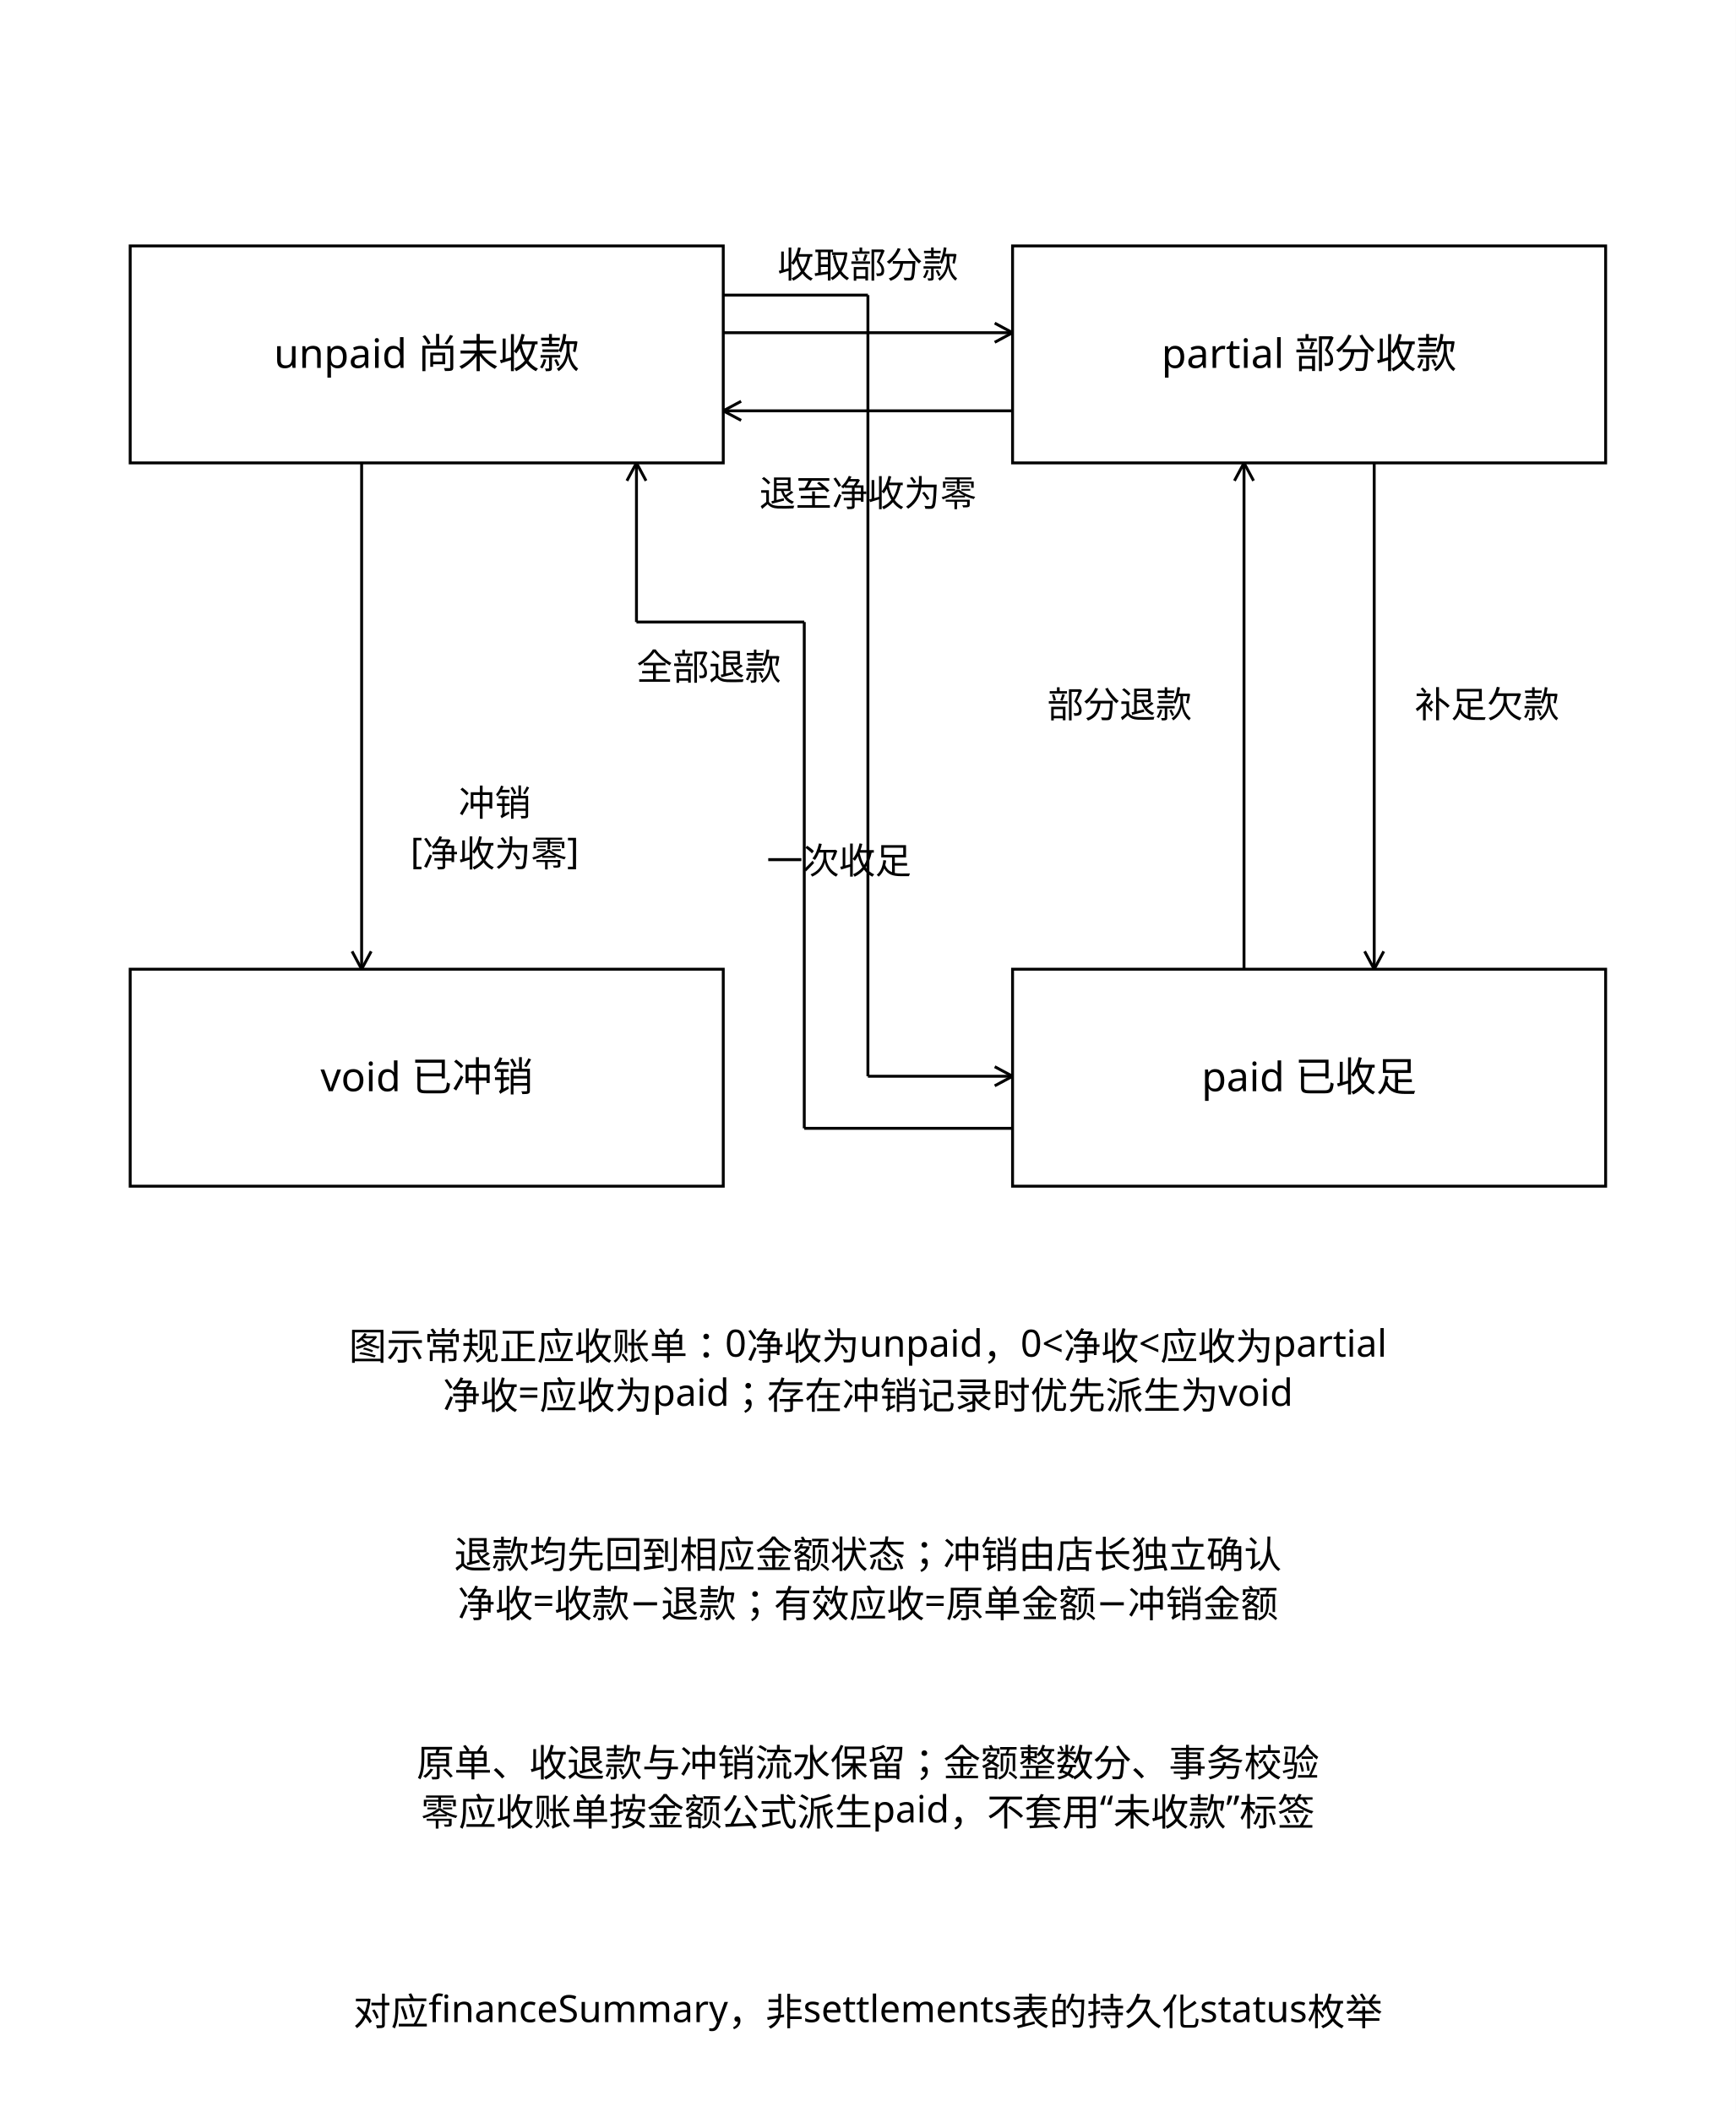
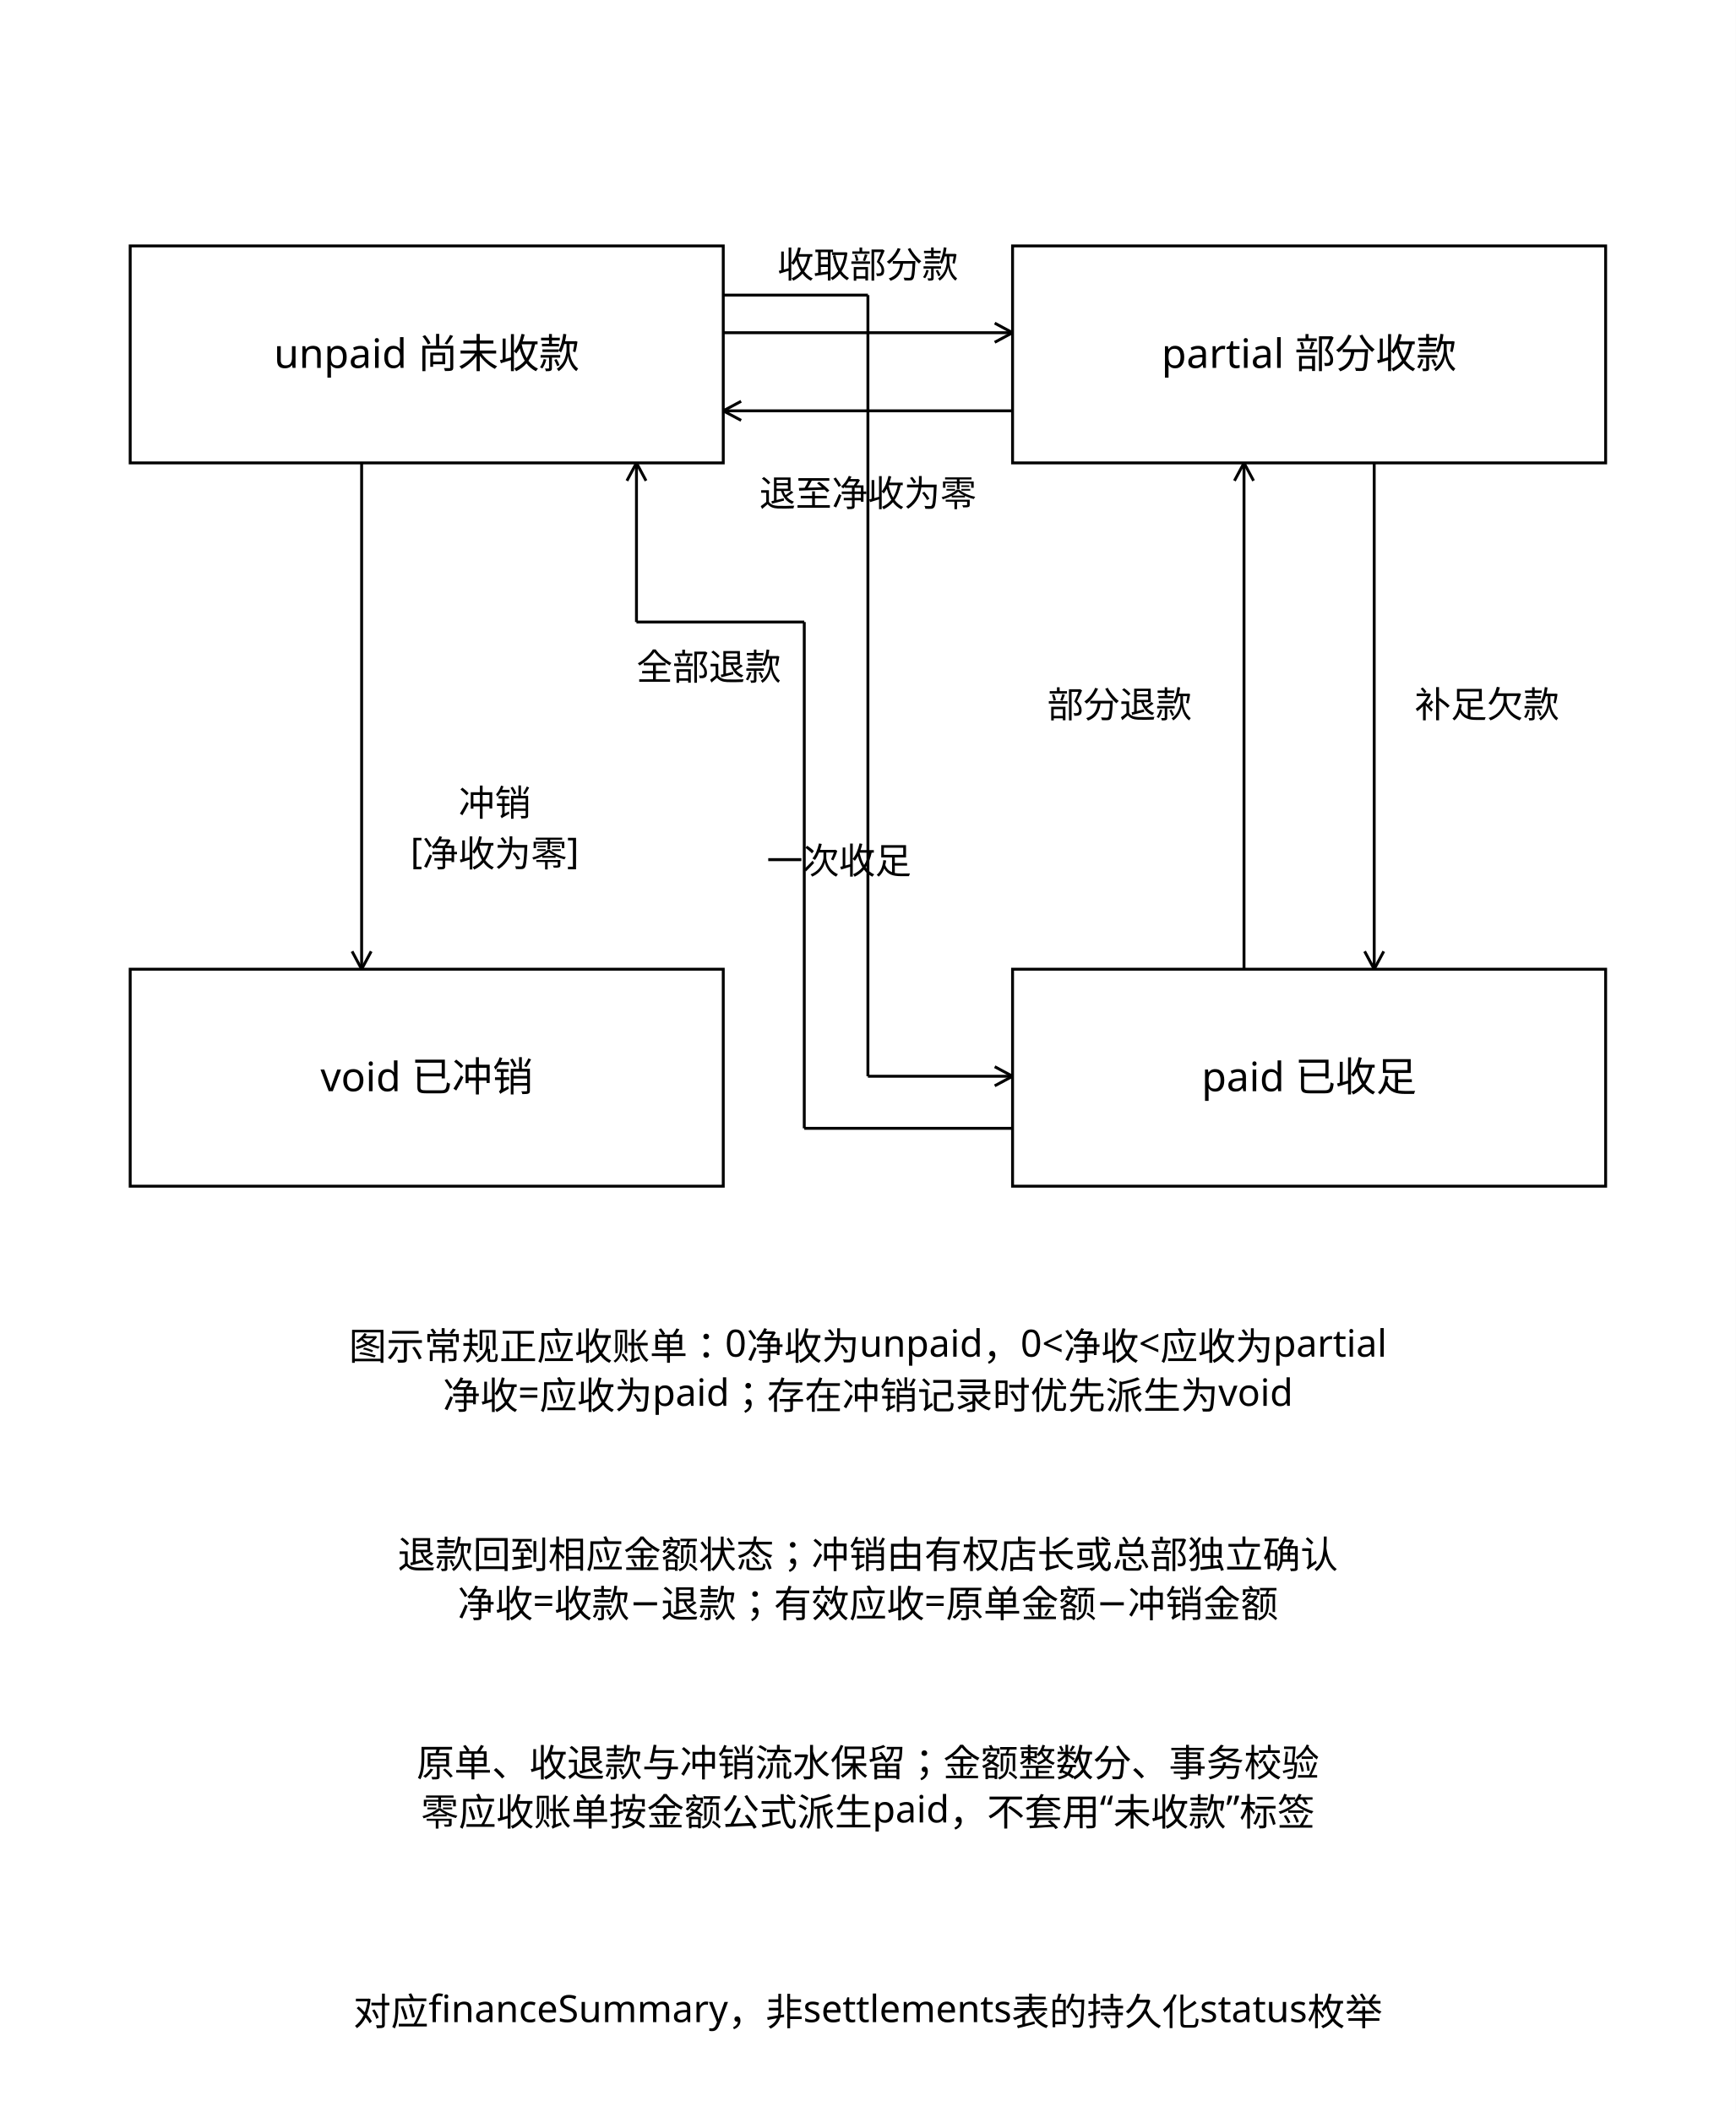
<svg xmlns="http://www.w3.org/2000/svg" width="600" height="730" viewBox="0 0 600 730">
  <rect width="600" height="730" fill="white" />
  <rect x="45" y="85" width="205" height="75" fill="white" stroke="black" />
  <text x="147.5" y="127.167" font-family="DengXian,Microsoft YaHei,sans-serif" font-size="14" font-weight="400" text-anchor="middle" fill="black">unpaid 尚未收款</text>
  <rect x="350" y="85" width="205" height="75" fill="white" stroke="black" />
  <text x="452.5" y="127.167" font-family="DengXian,Microsoft YaHei,sans-serif" font-size="14" font-weight="400" text-anchor="middle" fill="black">partial 部分收款</text>
  <rect x="350" y="335" width="205" height="75" fill="white" stroke="black" />
  <text x="452.5" y="377.167" font-family="DengXian,Microsoft YaHei,sans-serif" font-size="14" font-weight="400" text-anchor="middle" fill="black">paid 已收足</text>
  <rect x="45" y="335" width="205" height="75" fill="white" stroke="black" />
  <text x="147.5" y="377.167" font-family="DengXian,Microsoft YaHei,sans-serif" font-size="14" font-weight="400" text-anchor="middle" fill="black">void 已冲销</text>
  <line x1="250" y1="115" x2="350" y2="115" stroke="black" stroke-width="1" />
  <line x1="350" y1="115" x2="343.829" y2="118.304" stroke="black" stroke-width="1" />
  <line x1="350" y1="115" x2="343.829" y2="111.696" stroke="black" stroke-width="1" />
  <text x="300" y="96.0" font-family="DengXian,Microsoft YaHei,sans-serif" font-size="12.5" font-weight="400" text-anchor="middle" fill="black">收取部分款</text>
  <line x1="350" y1="142" x2="250" y2="142" stroke="black" stroke-width="1" />
  <line x1="250" y1="142" x2="256.171" y2="138.696" stroke="black" stroke-width="1" />
  <line x1="250" y1="142" x2="256.171" y2="145.304" stroke="black" stroke-width="1" />
  <text x="300" y="175.0" font-family="DengXian,Microsoft YaHei,sans-serif" font-size="12.5" font-weight="400" text-anchor="middle" fill="black">退至净收为零</text>
  <line x1="475" y1="160" x2="475" y2="335" stroke="black" stroke-width="1" />
  <line x1="475" y1="335" x2="471.696" y2="328.829" stroke="black" stroke-width="1" />
  <line x1="475" y1="335" x2="478.304" y2="328.829" stroke="black" stroke-width="1" />
  <text x="514" y="248.0" font-family="DengXian,Microsoft YaHei,sans-serif" font-size="12.5" font-weight="400" text-anchor="middle" fill="black">补足欠款</text>
  <line x1="430" y1="335" x2="430" y2="160" stroke="black" stroke-width="1" />
  <line x1="430" y1="160" x2="433.304" y2="166.171" stroke="black" stroke-width="1" />
  <line x1="430" y1="160" x2="426.696" y2="166.171" stroke="black" stroke-width="1" />
  <text x="387" y="248.0" font-family="DengXian,Microsoft YaHei,sans-serif" font-size="12.5" font-weight="400" text-anchor="middle" fill="black">部分退款</text>
  <line x1="250" y1="102" x2="300" y2="102" stroke="black" stroke-width="1" />
  <line x1="300" y1="102" x2="300" y2="372" stroke="black" stroke-width="1" />
  <line x1="300" y1="372" x2="350" y2="372" stroke="black" stroke-width="1" />
  <line x1="350" y1="372" x2="343.829" y2="375.304" stroke="black" stroke-width="1" />
  <line x1="350" y1="372" x2="343.829" y2="368.696" stroke="black" stroke-width="1" />
  <text x="290" y="302.0" font-family="DengXian,Microsoft YaHei,sans-serif" font-size="12.5" font-weight="400" text-anchor="middle" fill="black">一次收足</text>
  <line x1="350" y1="390" x2="278" y2="390" stroke="black" stroke-width="1" />
  <line x1="278" y1="390" x2="278" y2="215" stroke="black" stroke-width="1" />
  <line x1="278" y1="215" x2="220" y2="215" stroke="black" stroke-width="1" />
  <line x1="220" y1="215" x2="220" y2="160" stroke="black" stroke-width="1" />
  <line x1="220" y1="160" x2="223.304" y2="166.171" stroke="black" stroke-width="1" />
  <line x1="220" y1="160" x2="216.696" y2="166.171" stroke="black" stroke-width="1" />
  <text x="245" y="235.0" font-family="DengXian,Microsoft YaHei,sans-serif" font-size="12.5" font-weight="400" text-anchor="middle" fill="black">全部退款</text>
  <line x1="125" y1="160" x2="125" y2="335" stroke="black" stroke-width="1" />
  <line x1="125" y1="335" x2="121.696" y2="328.829" stroke="black" stroke-width="1" />
  <line x1="125" y1="335" x2="128.304" y2="328.829" stroke="black" stroke-width="1" />
  <text x="171" y="282.0" font-family="DengXian,Microsoft YaHei,sans-serif" font-size="12.5" font-weight="400" text-anchor="middle" fill="black">冲销</text>
  <text x="171" y="298.5" font-family="DengXian,Microsoft YaHei,sans-serif" font-size="12.5" font-weight="400" text-anchor="middle" fill="black">[净收为零]</text>
  <text x="300" y="470" font-family="DengXian,Microsoft YaHei,sans-serif" font-size="13" font-weight="400" text-anchor="middle" fill="black">图示常规正应收账单：0净收为unpaid，0&lt;净收&lt;应收为partial</text>
  <text x="300" y="487" font-family="DengXian,Microsoft YaHei,sans-serif" font-size="13" font-weight="400" text-anchor="middle" fill="black">净收=应收为paid；存在冲销记录时优先派生为void</text>
-   <text x="300" y="542" font-family="DengXian,Microsoft YaHei,sans-serif" font-size="13" font-weight="400" text-anchor="middle" fill="black">退款均先回到相应金额状态；冲销由店长独立确认</text>
+   <text x="300" y="542" font-family="DengXian,Microsoft YaHei,sans-serif" font-size="13" font-weight="400" text-anchor="middle" fill="black">退款回到相应金额状态；冲销由有权店长或总部独立确认</text>
  <text x="300" y="559" font-family="DengXian,Microsoft YaHei,sans-serif" font-size="13" font-weight="400" text-anchor="middle" fill="black">净收=收款−退款；有效应收=原单金额−冲销金额</text>
  <text x="300" y="614" font-family="DengXian,Microsoft YaHei,sans-serif" font-size="13" font-weight="400" text-anchor="middle" fill="black">原单、收退款与冲销流水保留；金额整数分、事务校验</text>
  <text x="300" y="631" font-family="DengXian,Microsoft YaHei,sans-serif" font-size="13" font-weight="400" text-anchor="middle" fill="black">零应收账单按金额公式派生paid，不套用“未收款”标签</text>
  <text x="300" y="700" font-family="DengXian,Microsoft YaHei,sans-serif" font-size="13" font-weight="400" text-anchor="middle" fill="black">对应financeSummary，非settlements表的持久化status枚举</text>
</svg>
